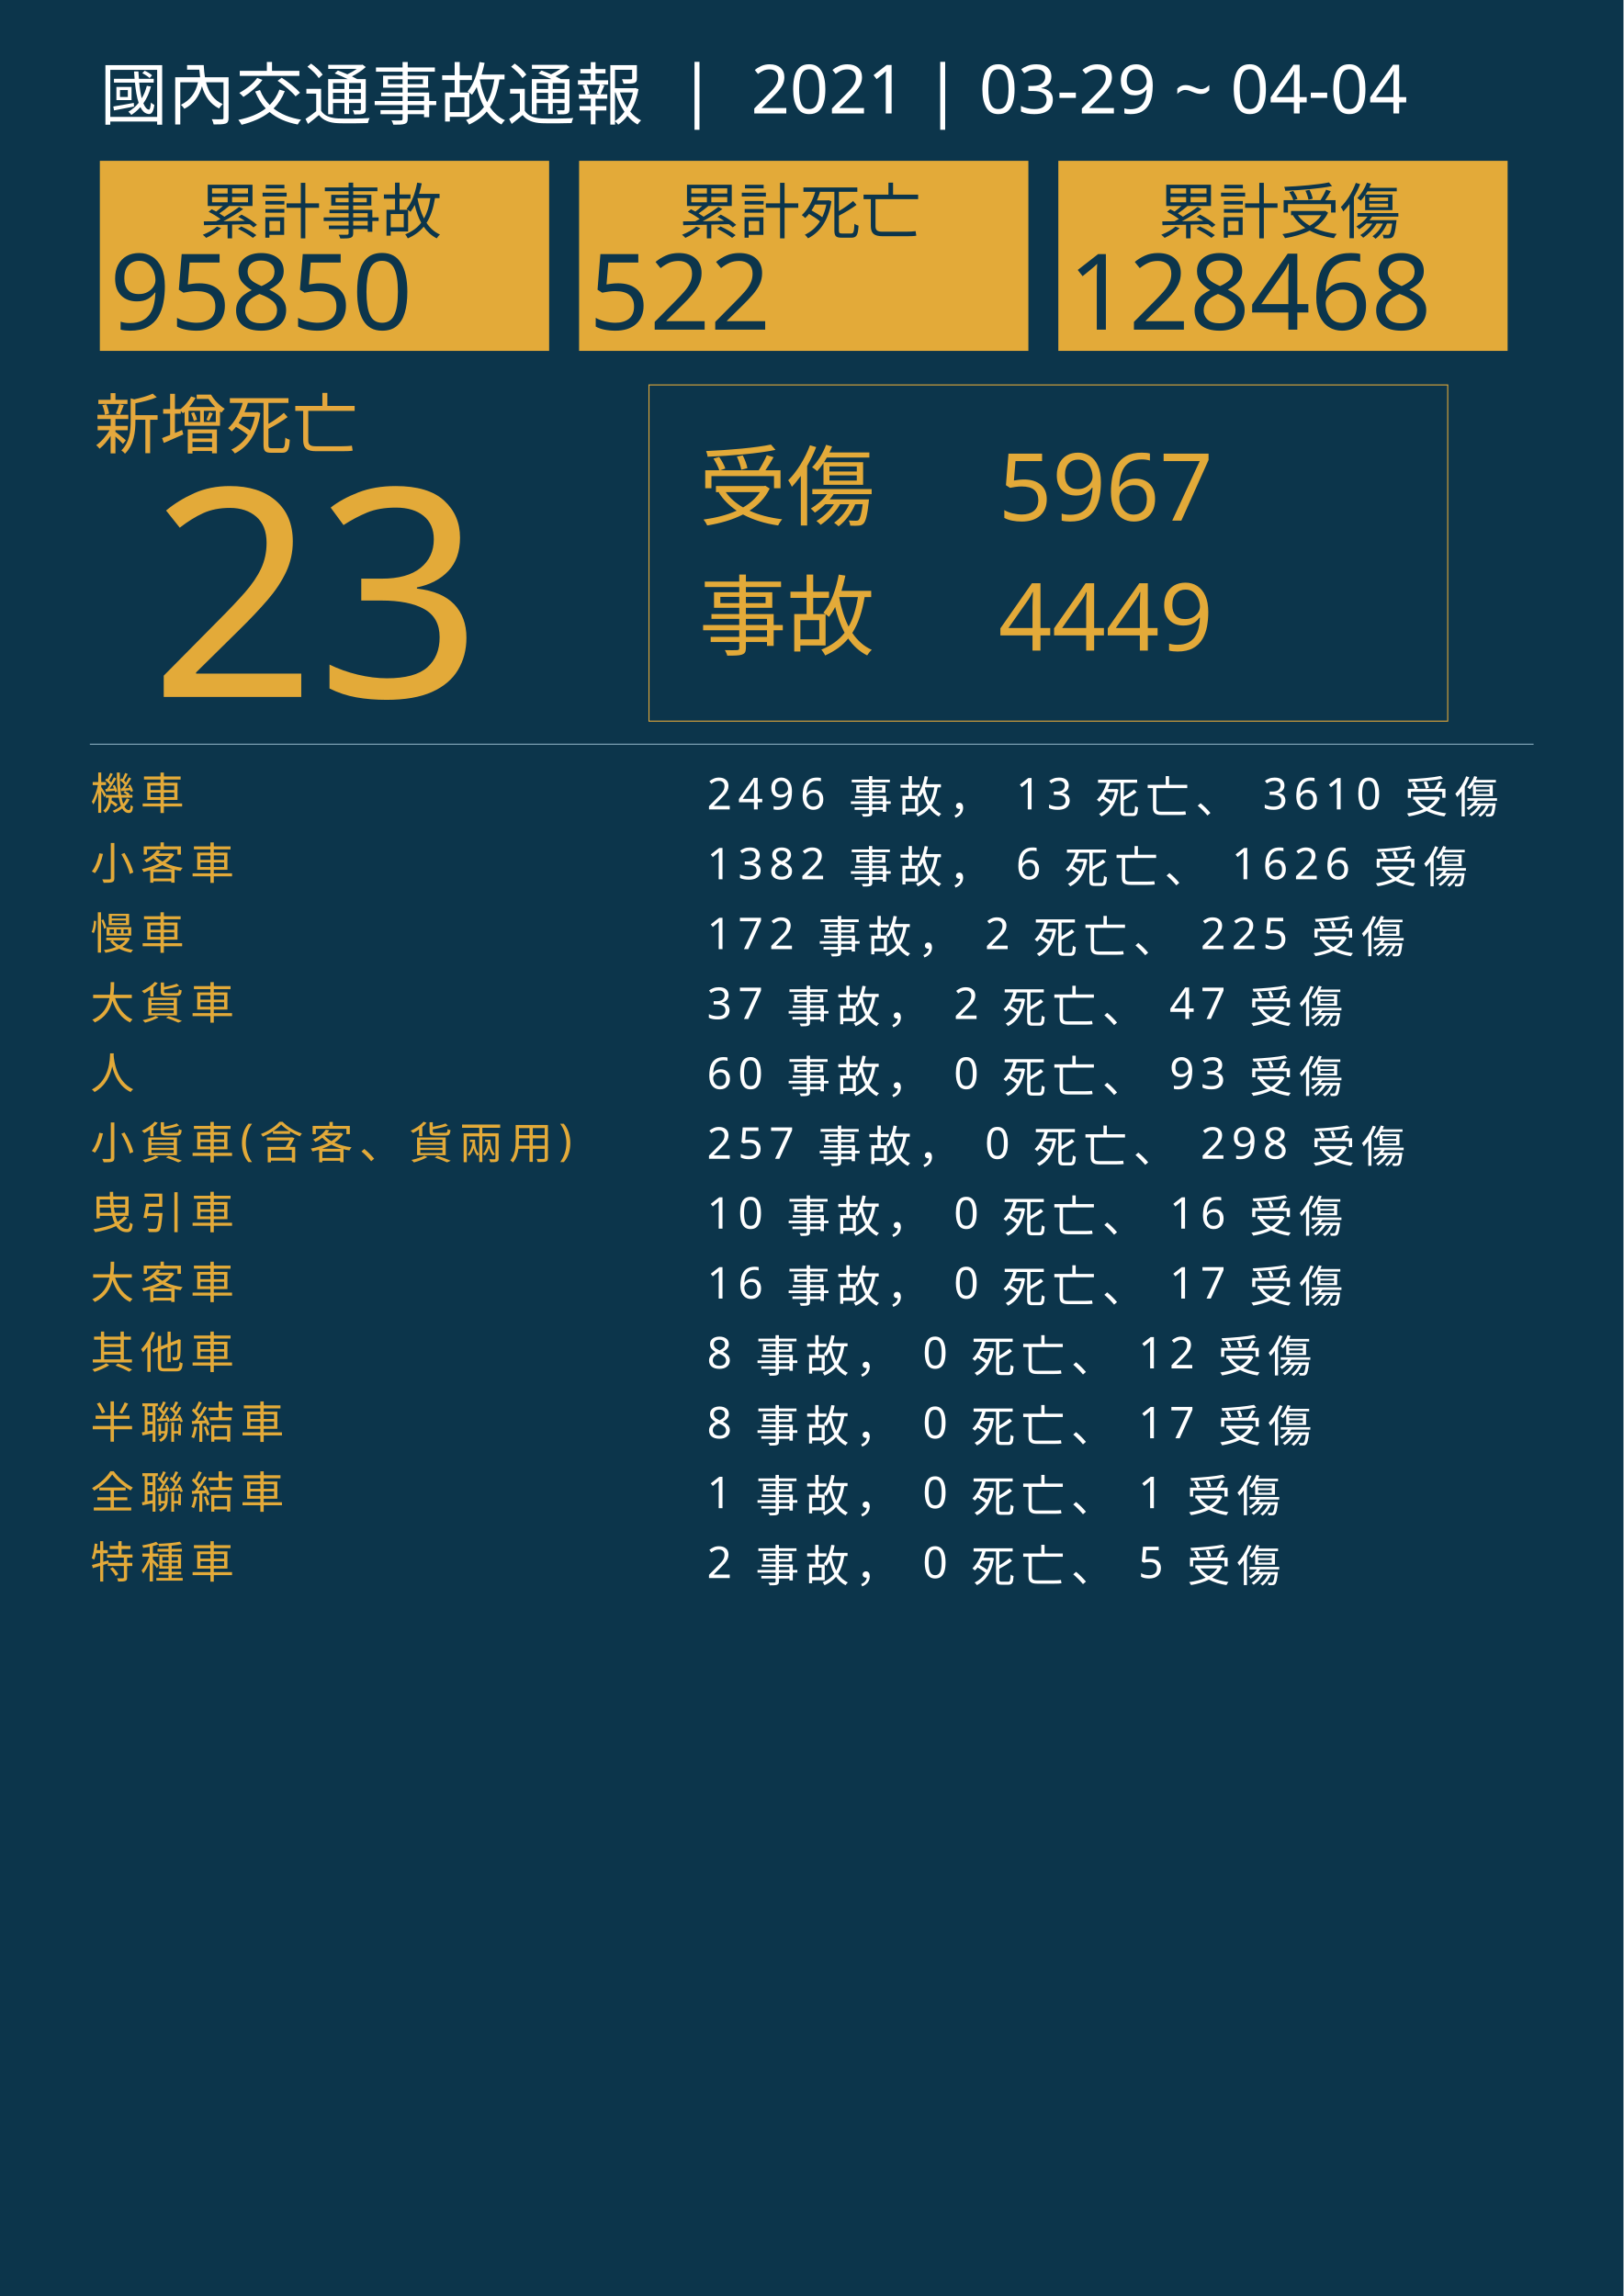
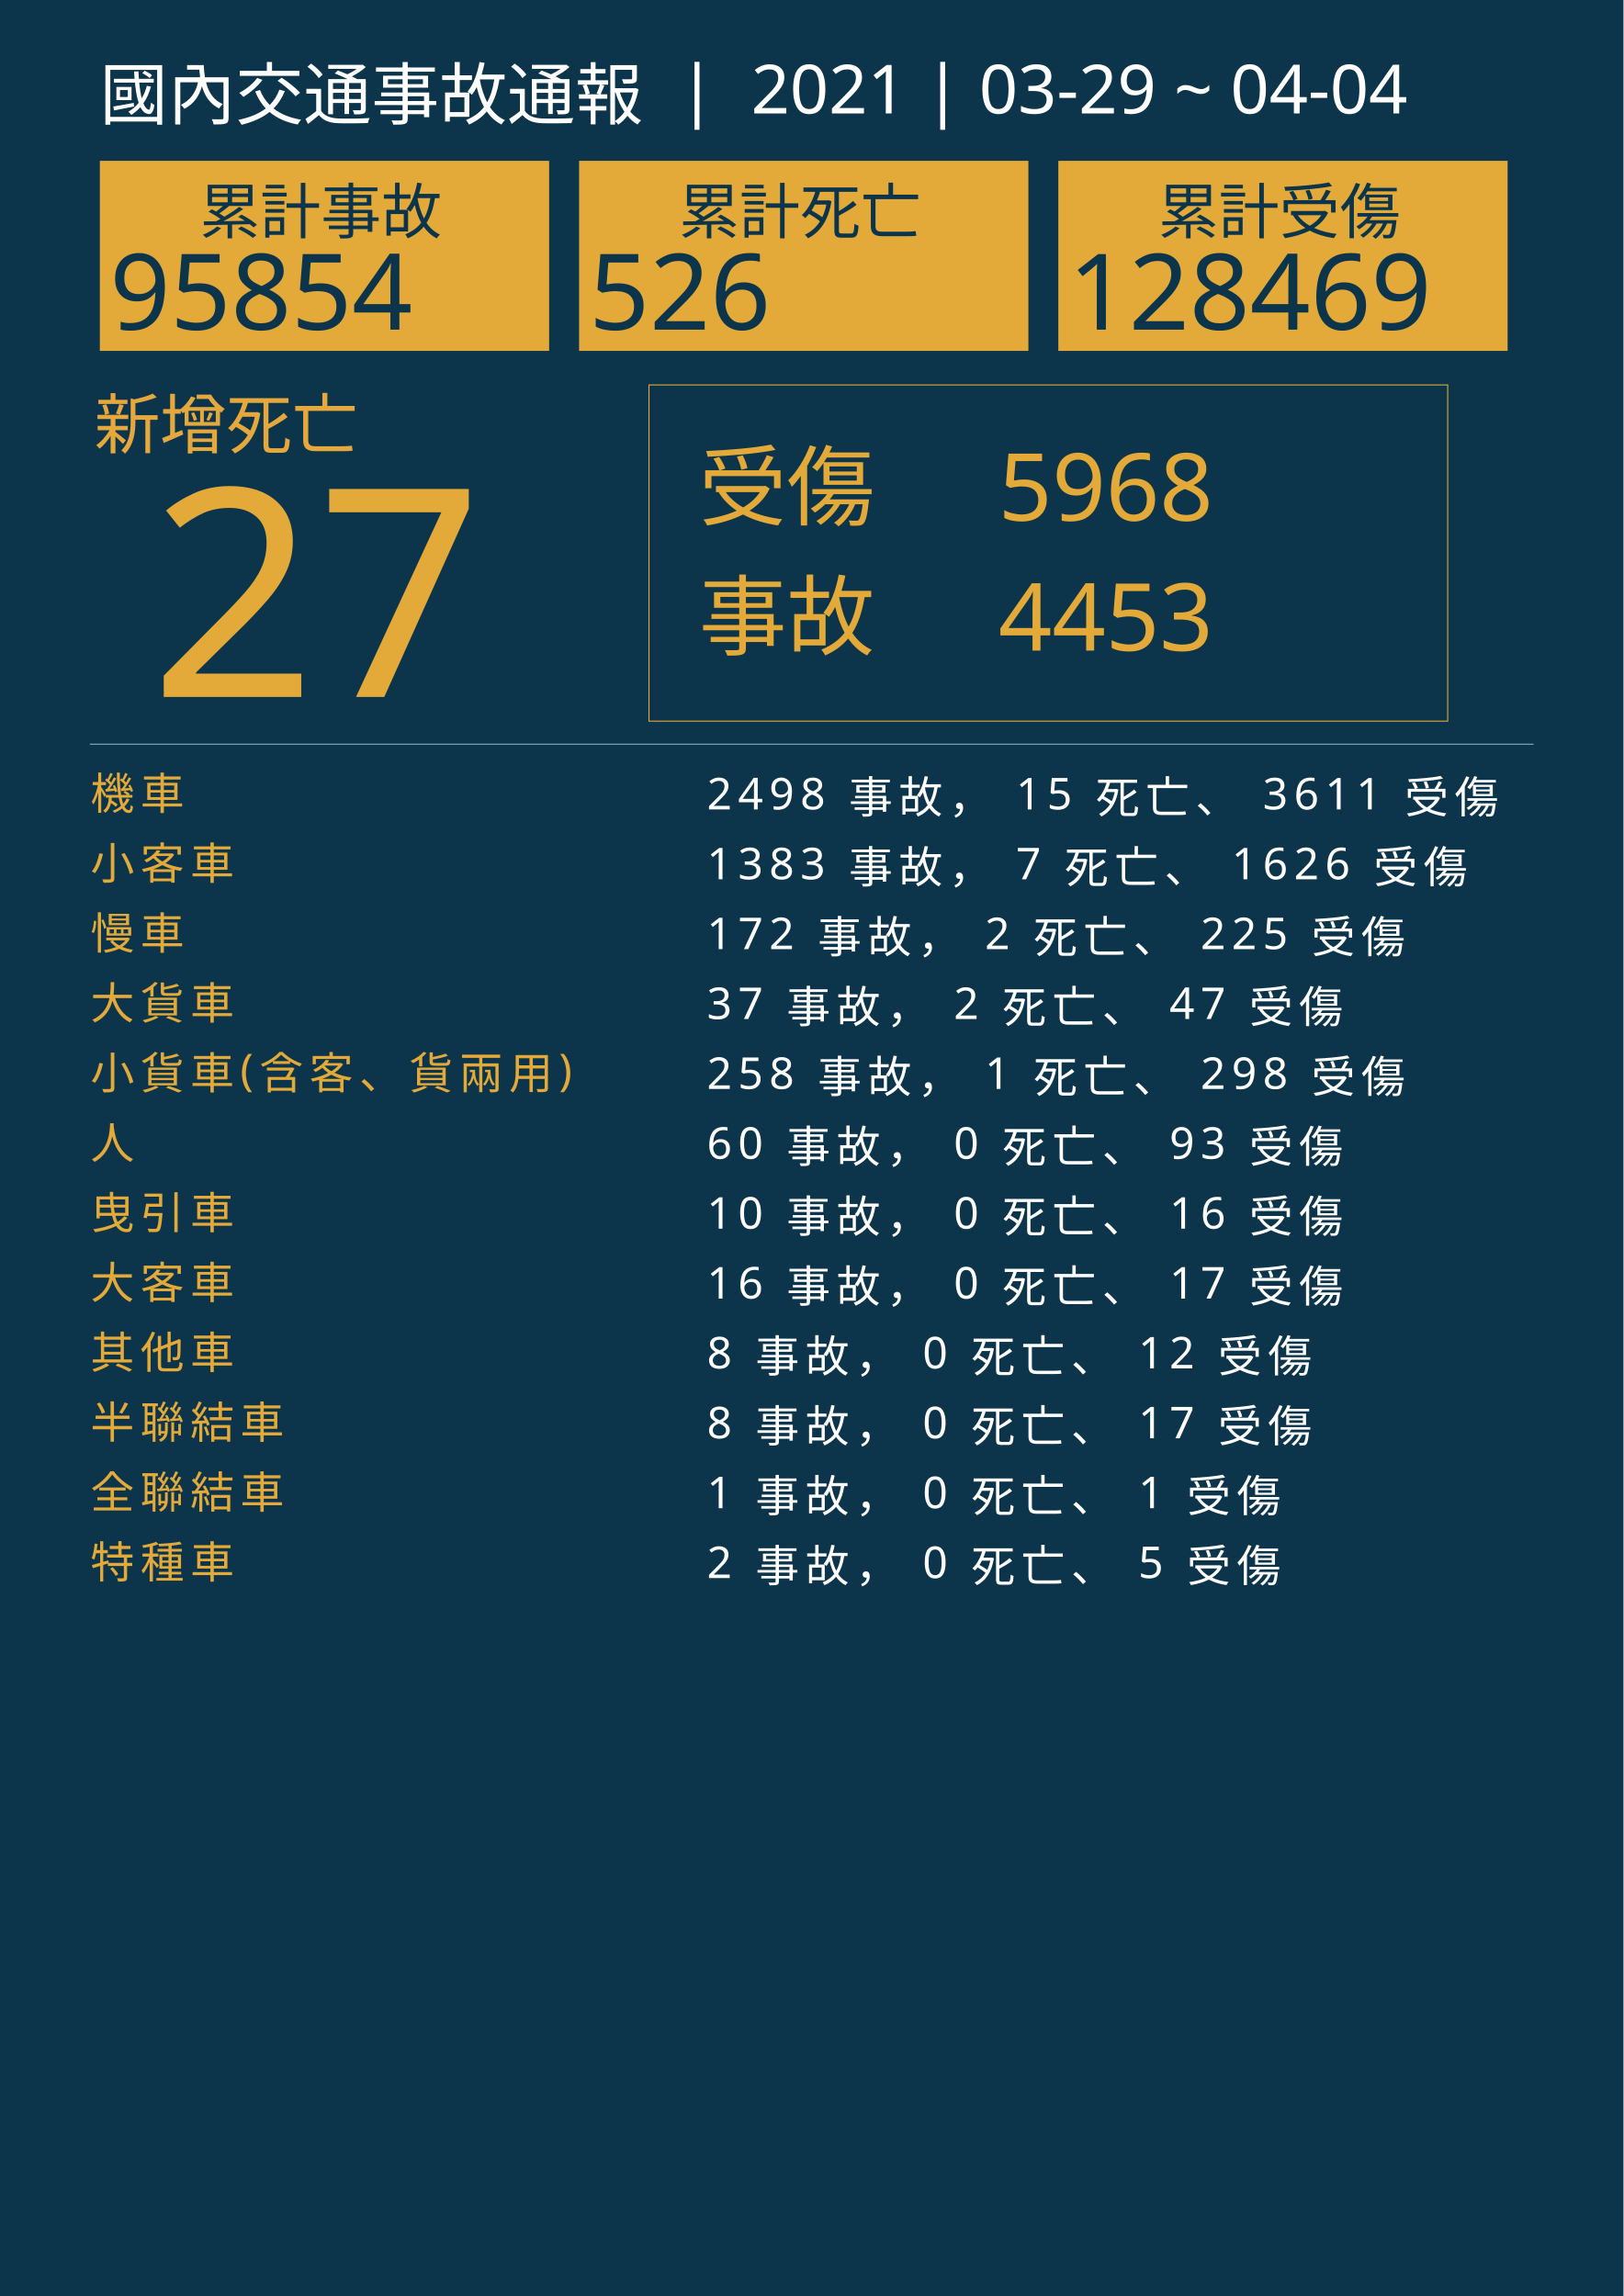
<svg xmlns="http://www.w3.org/2000/svg" version="1.1" id="圖層_1" x="0px" y="0px" viewBox="0 0 1626 2300" style="enable-background:new 0 0 1626 2300;" xml:space="preserve">
  <style type="text/css">
	.st0{fill:#0C354B;}
	.st1{fill:#E5A83D;}
	.st2{font-family:'NotoSansCJKtc-Bold-B5pc-H';}
	.st3{font-size:66px;}
	.st4{fill:#E3AA39;}
	.st5{font-family:'Arial-BoldMT';}
	.st6{font-size:291.776px;}
	.st7{fill:none;stroke:#E3AA39;stroke-miterlimit:10;}
	.st8{font-family:'NotoSansCJKtc-Light-B5pc-H';}
	.st9{font-size:88px;}
	.st10{font-family:'NotoSansCJKtc-Medium-B5pc-H';}
	.st11{font-size:94px;}
	.st12{fill:none;stroke:#8AAFC1;stroke-miterlimit:10;}
	.st13{font-size:60.649px;}
	.st14{font-size:106px;}
	.st15{fill:none;}
	.st16{font-size:44px;}
	.st17{letter-spacing:6;}
	.st18{fill:#FFFFFF;}
	.st19{letter-spacing:1;}
	.st20{font-size:68px;}
</style>
  <rect class="st0" width="1626" height="2300" />
  <text transform="matrix(1 0 0 1 94.5001 449.017)" class="st1 st2 st3">新增死亡</text>
  <g>
-     <text transform="matrix(1 0 0 1 150 698.1412)" class="st4 st5 st6">23</text>
+     <text transform="matrix(1 0 0 1 150 698.1412)" class="st4 st5 st6">27</text>
  </g>
  <g>
    <rect x="650" y="385.6" class="st7" width="800" height="336.8" />
    <g>
      <text transform="matrix(1 0 0 1 700 519.593)" class="st4 st8 st9">受傷</text>
-       <text transform="matrix(1 0 0 1 1000 521.5084)" class="st4 st10 st11">5967</text>
-       <text transform="matrix(1 0 0 1 1000 651.7274)" class="st4 st10 st11">4449</text>
+       <text transform="matrix(1 0 0 1 1000 521.5084)" class="st4 st10 st11">5968</text>
+       <text transform="matrix(1 0 0 1 1000 651.7274)" class="st4 st10 st11">4453</text>
      <text transform="matrix(1 0 0 1 700 649.4965)" class="st4 st8 st9">事故</text>
    </g>
  </g>
  <line class="st12" x1="90" y1="745.5" x2="1536" y2="745.5" />
  <g>
    <g>
      <rect x="100" y="161.1" class="st4" width="450" height="190.4" />
      <g>
        <text transform="matrix(1 0 0 1 200 233.9079)" class="st0 st10 st13">累計事故</text>
        <g>
-           <text transform="matrix(1 0 0 1 110 330.2121)" class="st0 st5 st14">95850</text>
+           <text transform="matrix(1 0 0 1 110 330.2121)" class="st0 st5 st14">95854</text>
        </g>
      </g>
    </g>
    <g>
      <rect x="580" y="161.1" class="st4" width="450" height="190.4" />
      <g>
        <text transform="matrix(1 0 0 1 680 233.908)" class="st0 st10 st13">累計死亡</text>
        <g>
-           <text transform="matrix(1 0 0 1 590 330.2122)" class="st0 st5 st14">522</text>
+           <text transform="matrix(1 0 0 1 590 330.2122)" class="st0 st5 st14">526</text>
        </g>
      </g>
    </g>
    <g>
      <rect x="1060" y="161.1" class="st4" width="450" height="190.4" />
      <g>
        <text transform="matrix(1 0 0 1 1160 233.908)" class="st0 st10 st13">累計受傷</text>
        <g>
-           <text transform="matrix(1 0 0 1 1070 330.2122)" class="st0 st5 st14">128468</text>
+           <text transform="matrix(1 0 0 1 1070 330.2122)" class="st0 st5 st14">128469</text>
        </g>
      </g>
    </g>
  </g>
  <rect x="90.6" y="772.1" class="st15" width="1141.8" height="314.8" />
  <text transform="matrix(1 0 0 1 90.5591 810.7965)">
    <tspan x="0" y="0" class="st4 st10 st16 st17">機車</tspan>
-     <tspan x="600" y="0" class="st18 st10 st16 st17"> 2496 事故， 13 死亡、 3610 受傷</tspan>
+     <tspan x="600" y="0" class="st18 st10 st16 st17"> 2498 事故， 15 死亡、 3611 受傷</tspan>
    <tspan x="0" y="70" class="st4 st10 st16 st17">小客車</tspan>
-     <tspan x="600" y="70" class="st18 st10 st16 st17"> 1382 事故， 6 死亡、 1626 受傷</tspan>
+     <tspan x="600" y="70" class="st18 st10 st16 st17"> 1383 事故， 7 死亡、 1626 受傷</tspan>
    <tspan x="0" y="140" class="st4 st10 st16 st17">慢車</tspan>
    <tspan x="600" y="140" class="st18 st10 st16 st17"> 172 事故， 2 死亡、 225 受傷</tspan>
    <tspan x="0" y="210" class="st4 st10 st16 st17">大貨車</tspan>
    <tspan x="600" y="210" class="st18 st10 st16 st17"> 37 事故， 2 死亡、 47 受傷</tspan>
-     <tspan x="0" y="280" class="st4 st10 st16 st17">人</tspan>
-     <tspan x="600" y="280" class="st18 st10 st16 st17"> 60 事故， 0 死亡、 93 受傷</tspan>
-     <tspan x="0" y="350" class="st4 st10 st16 st17">小貨車(含客、貨兩用)</tspan>
-     <tspan x="600" y="350" class="st18 st10 st16 st17"> 257 事故， 0 死亡、 298 受傷</tspan>
+     <tspan x="0" y="280" class="st4 st10 st16 st17">小貨車(含客、貨兩用)</tspan>
+     <tspan x="600" y="280" class="st18 st10 st16 st17"> 258 事故， 1 死亡、 298 受傷</tspan>
+     <tspan x="0" y="350" class="st4 st10 st16 st17">人</tspan>
+     <tspan x="600" y="350" class="st18 st10 st16 st17"> 60 事故， 0 死亡、 93 受傷</tspan>
    <tspan x="0" y="420" class="st4 st10 st16 st17">曳引車</tspan>
    <tspan x="600" y="420" class="st18 st10 st16 st17"> 10 事故， 0 死亡、 16 受傷</tspan>
    <tspan x="0" y="490" class="st4 st10 st16 st17">大客車</tspan>
    <tspan x="600" y="490" class="st18 st10 st16 st17"> 16 事故， 0 死亡、 17 受傷</tspan>
    <tspan x="0" y="560" class="st4 st10 st16 st17">其他車</tspan>
    <tspan x="600" y="560" class="st18 st10 st16 st17"> 8 事故， 0 死亡、 12 受傷</tspan>
    <tspan x="0" y="630" class="st4 st10 st16 st17">半聯結車</tspan>
    <tspan x="600" y="630" class="st18 st10 st16 st17"> 8 事故， 0 死亡、 17 受傷</tspan>
    <tspan x="0" y="700" class="st4 st10 st16 st17">全聯結車</tspan>
    <tspan x="600" y="700" class="st18 st10 st16 st17"> 1 事故， 0 死亡、 1 受傷</tspan>
    <tspan x="0" y="770" class="st4 st10 st16 st17">特種車</tspan>
    <tspan x="600" y="770" class="st18 st10 st16 st17"> 2 事故， 0 死亡、 5 受傷</tspan>
  </text>
  <text transform="matrix(1 0 0 1 100 119.2712)" class="st18 st8 st20">國內交通事故通報  |  2021 | 03-29 ~ 04-04</text>
</svg>
